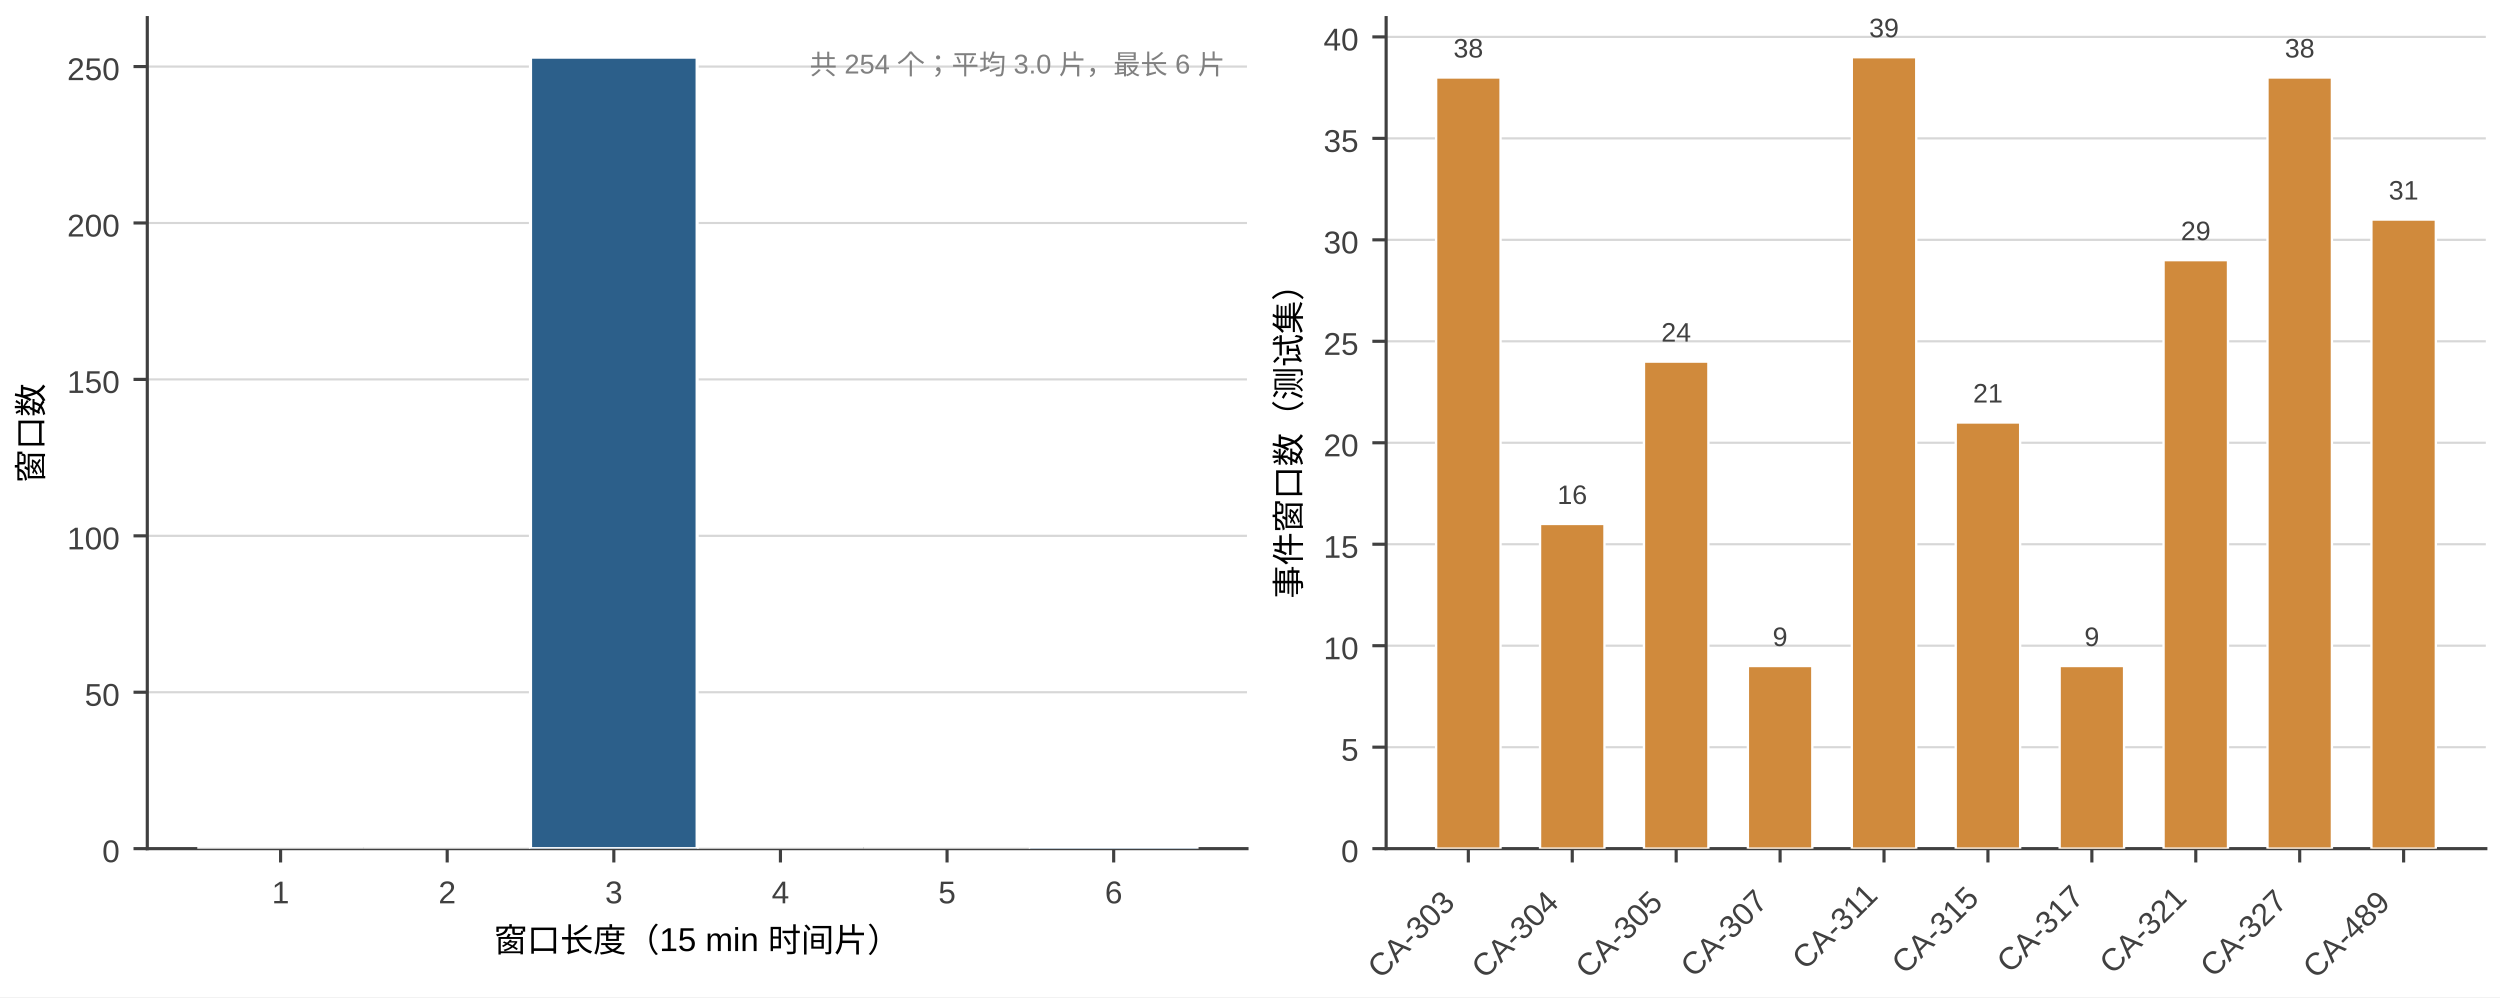
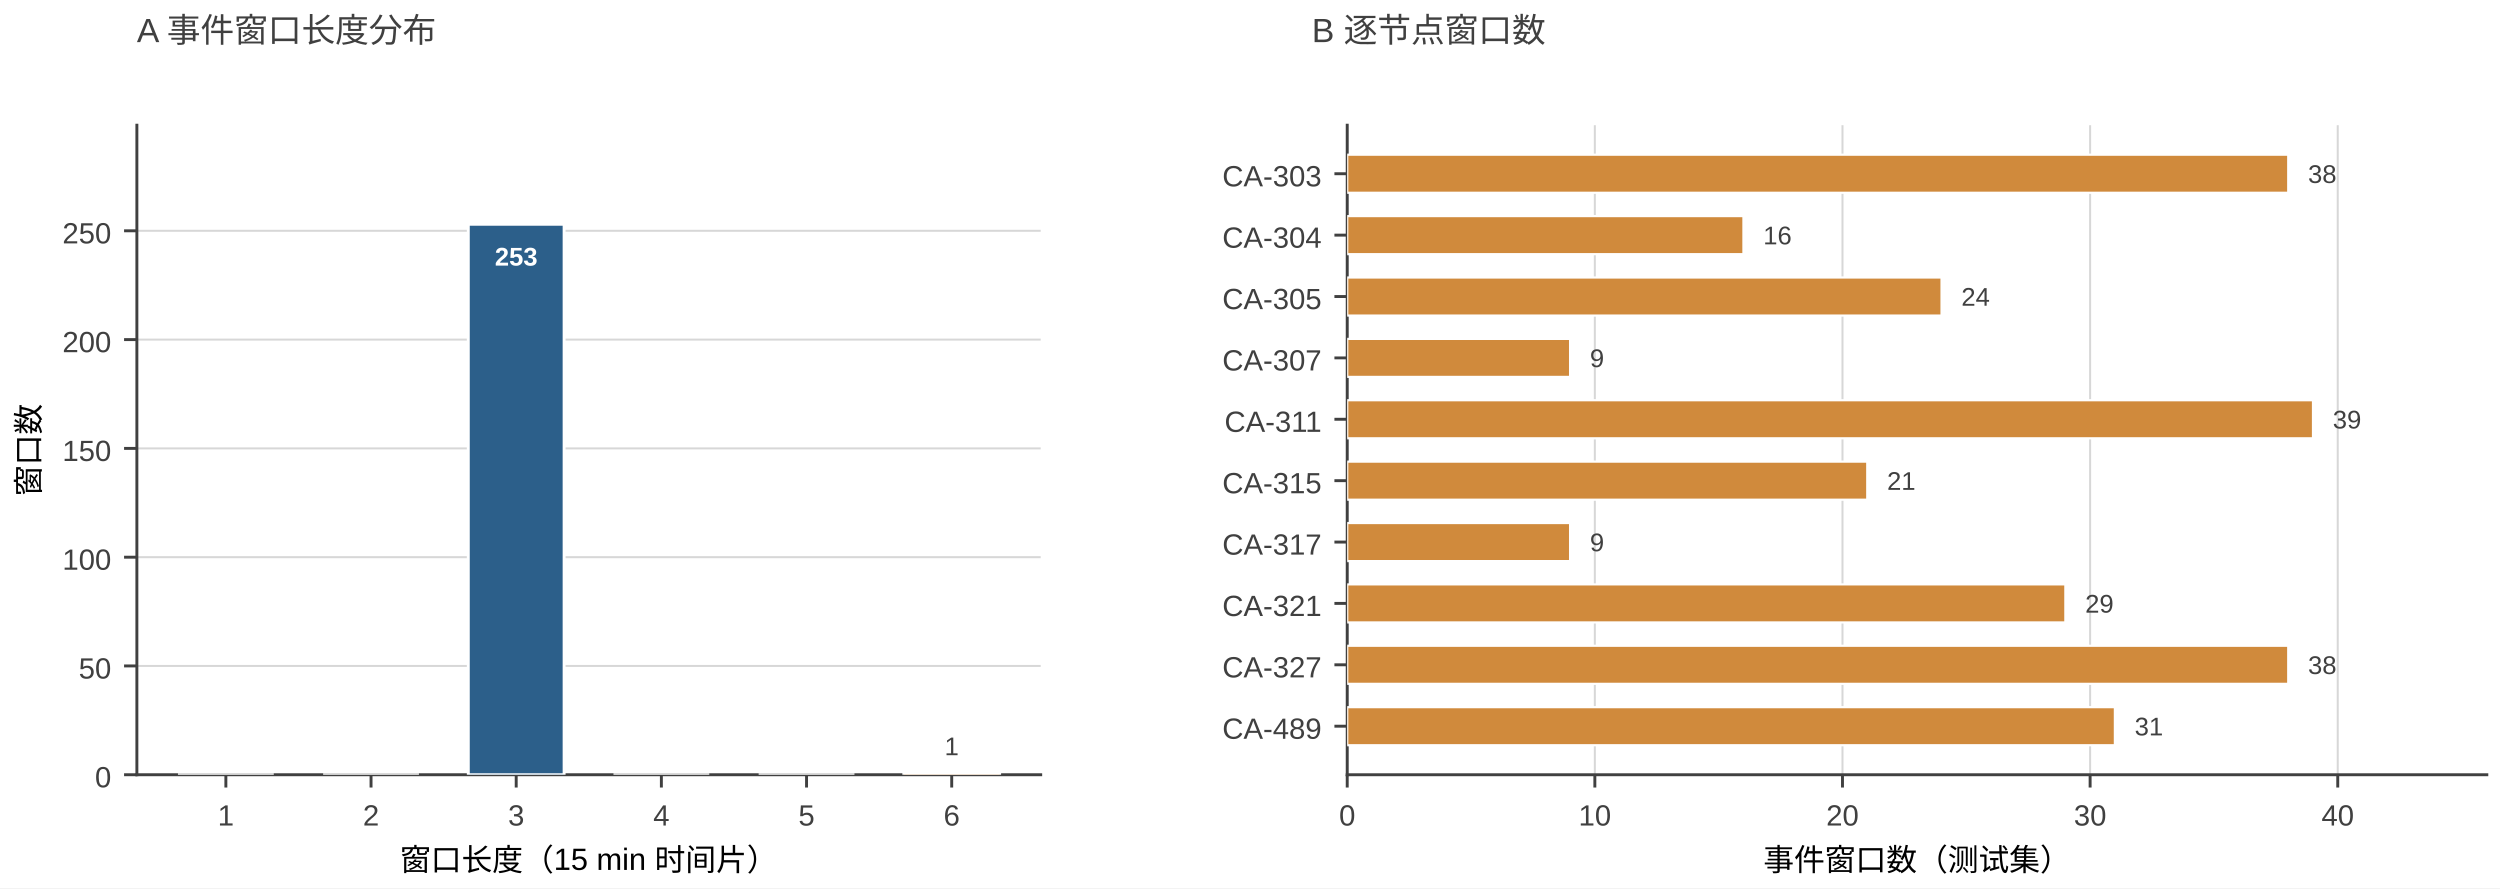
- <svg xmlns="http://www.w3.org/2000/svg" xmlns:xlink="http://www.w3.org/1999/xlink" width="634.8pt" height="253.186pt" viewBox="0 0 634.8 253.186" version="1.1">
+ <svg xmlns="http://www.w3.org/2000/svg" xmlns:xlink="http://www.w3.org/1999/xlink" width="683.096pt" height="242.69pt" viewBox="0 0 683.096 242.69" version="1.1">
  <defs>
    <style type="text/css">*{stroke-linejoin: round; stroke-linecap: butt}</style>
  </defs>
  <g id="figure_1">
    <g id="patch_1">
-       <path d="M 0 253.186  L 634.8 253.186  L 634.8 -0  L 0 -0  z " style="fill: #ffffff" />
+       <path d="M 0 242.69  L 683.096 242.69  L 683.096 -0  L 0 -0  z " style="fill: #ffffff" />
    </g>
    <g id="axes_1">
      <g id="patch_2">
-         <path d="M 37.4 215.49  L 316.632 215.49  L 316.632 4.474  L 37.4 4.474  z " style="fill: #ffffff" />
+         <path d="M 37.4 211.69  L 284.36 211.69  L 284.36 34.21  L 37.4 34.21  z " style="fill: #ffffff" />
      </g>
      <g id="matplotlib.axis_1">
        <g id="xtick_1">
          <g id="line2d_1">
            <defs>
-               <path id="m1602ede988" d="M 0 0  L 0 3.5  " style="stroke: #404040; stroke-width: 0.8" />
+               <path id="m06f6f44359" d="M 0 0  L 0 3.5  " style="stroke: #404040; stroke-width: 0.8" />
            </defs>
            <g>
-               <use xlink:href="#m1602ede988" x="71.246" y="215.49" style="fill: #404040; stroke: #404040; stroke-width: 0.8" />
+               <use xlink:href="#m06f6f44359" x="61.715" y="211.69" style="fill: #404040; stroke: #404040; stroke-width: 0.8" />
            </g>
          </g>
          <g id="text_1">
-             <text style="font-size: 8px; font-family: 'PingFang SC', 'Arial', 'Helvetica', 'DejaVu Sans', sans-serif; text-anchor: middle; fill: #404040" x="71.246" y="229.37" transform="rotate(-0 71.24627 229.3702)">1</text>
+             <text style="font-size: 8px; font-family: 'PingFang SC', 'Arial', 'Helvetica', 'DejaVu Sans', sans-serif; text-anchor: middle; fill: #404040" x="61.715" y="225.57" transform="rotate(-0 61.71521 225.57)">1</text>
          </g>
        </g>
        <g id="xtick_2">
          <g id="line2d_2">
            <g>
-               <use xlink:href="#m1602ede988" x="113.554" y="215.49" style="fill: #404040; stroke: #404040; stroke-width: 0.8" />
+               <use xlink:href="#m06f6f44359" x="101.381" y="211.69" style="fill: #404040; stroke: #404040; stroke-width: 0.8" />
            </g>
          </g>
          <g id="text_2">
-             <text style="font-size: 8px; font-family: 'PingFang SC', 'Arial', 'Helvetica', 'DejaVu Sans', sans-serif; text-anchor: middle; fill: #404040" x="113.554" y="229.37" transform="rotate(-0 113.5541 229.3702)">2</text>
+             <text style="font-size: 8px; font-family: 'PingFang SC', 'Arial', 'Helvetica', 'DejaVu Sans', sans-serif; text-anchor: middle; fill: #404040" x="101.381" y="225.57" transform="rotate(-0 101.3811 225.57)">2</text>
          </g>
        </g>
        <g id="xtick_3">
          <g id="line2d_3">
            <g>
-               <use xlink:href="#m1602ede988" x="155.862" y="215.49" style="fill: #404040; stroke: #404040; stroke-width: 0.8" />
+               <use xlink:href="#m06f6f44359" x="141.047" y="211.69" style="fill: #404040; stroke: #404040; stroke-width: 0.8" />
            </g>
          </g>
          <g id="text_3">
-             <text style="font-size: 8px; font-family: 'PingFang SC', 'Arial', 'Helvetica', 'DejaVu Sans', sans-serif; text-anchor: middle; fill: #404040" x="155.862" y="229.37" transform="rotate(-0 155.862 229.3702)">3</text>
+             <text style="font-size: 8px; font-family: 'PingFang SC', 'Arial', 'Helvetica', 'DejaVu Sans', sans-serif; text-anchor: middle; fill: #404040" x="141.047" y="225.57" transform="rotate(-0 141.047 225.57)">3</text>
          </g>
        </g>
        <g id="xtick_4">
          <g id="line2d_4">
            <g>
-               <use xlink:href="#m1602ede988" x="198.17" y="215.49" style="fill: #404040; stroke: #404040; stroke-width: 0.8" />
+               <use xlink:href="#m06f6f44359" x="180.713" y="211.69" style="fill: #404040; stroke: #404040; stroke-width: 0.8" />
            </g>
          </g>
          <g id="text_4">
-             <text style="font-size: 8px; font-family: 'PingFang SC', 'Arial', 'Helvetica', 'DejaVu Sans', sans-serif; text-anchor: middle; fill: #404040" x="198.17" y="229.37" transform="rotate(-0 198.1698 229.3702)">4</text>
+             <text style="font-size: 8px; font-family: 'PingFang SC', 'Arial', 'Helvetica', 'DejaVu Sans', sans-serif; text-anchor: middle; fill: #404040" x="180.713" y="225.57" transform="rotate(-0 180.713 225.57)">4</text>
          </g>
        </g>
        <g id="xtick_5">
          <g id="line2d_5">
            <g>
-               <use xlink:href="#m1602ede988" x="240.478" y="215.49" style="fill: #404040; stroke: #404040; stroke-width: 0.8" />
+               <use xlink:href="#m06f6f44359" x="220.379" y="211.69" style="fill: #404040; stroke: #404040; stroke-width: 0.8" />
            </g>
          </g>
          <g id="text_5">
-             <text style="font-size: 8px; font-family: 'PingFang SC', 'Arial', 'Helvetica', 'DejaVu Sans', sans-serif; text-anchor: middle; fill: #404040" x="240.478" y="229.37" transform="rotate(-0 240.4776 229.3702)">5</text>
+             <text style="font-size: 8px; font-family: 'PingFang SC', 'Arial', 'Helvetica', 'DejaVu Sans', sans-serif; text-anchor: middle; fill: #404040" x="220.379" y="225.57" transform="rotate(-0 220.3789 225.57)">5</text>
          </g>
        </g>
        <g id="xtick_6">
          <g id="line2d_6">
            <g>
-               <use xlink:href="#m1602ede988" x="282.785" y="215.49" style="fill: #404040; stroke: #404040; stroke-width: 0.8" />
+               <use xlink:href="#m06f6f44359" x="260.045" y="211.69" style="fill: #404040; stroke: #404040; stroke-width: 0.8" />
            </g>
          </g>
          <g id="text_6">
-             <text style="font-size: 8px; font-family: 'PingFang SC', 'Arial', 'Helvetica', 'DejaVu Sans', sans-serif; text-anchor: middle; fill: #404040" x="282.785" y="229.37" transform="rotate(-0 282.7855 229.3702)">6</text>
+             <text style="font-size: 8px; font-family: 'PingFang SC', 'Arial', 'Helvetica', 'DejaVu Sans', sans-serif; text-anchor: middle; fill: #404040" x="260.045" y="225.57" transform="rotate(-0 260.0448 225.57)">6</text>
          </g>
        </g>
        <g id="text_7">
-           <text style="font-size: 8.4px; font-family: 'PingFang SC', 'Arial', 'Helvetica', 'DejaVu Sans', sans-serif; text-anchor: middle" x="177.016" y="241.714" transform="rotate(-0 177.0159 241.7142)">窗口长度（15 min 时间片）</text>
+           <text style="font-size: 8.4px; font-family: 'PingFang SC', 'Arial', 'Helvetica', 'DejaVu Sans', sans-serif; text-anchor: middle" x="160.88" y="237.914" transform="rotate(-0 160.88 237.914)">窗口长度（15 min 时间片）</text>
        </g>
      </g>
      <g id="matplotlib.axis_2">
        <g id="ytick_1">
          <g id="line2d_7">
-             <path d="M 37.4 215.49  L 316.632 215.49  " clip-path="url(#p9ab3705e2d)" style="fill: none; stroke: #c8c8c8; stroke-opacity: 0.72; stroke-width: 0.55; stroke-linecap: square" />
+             <path d="M 37.4 211.69  L 284.36 211.69  " clip-path="url(#pabd942a695)" style="fill: none; stroke: #c8c8c8; stroke-opacity: 0.72; stroke-width: 0.55; stroke-linecap: square" />
          </g>
          <g id="line2d_8">
            <defs>
-               <path id="meb815a6eec" d="M 0 0  L -3.5 0  " style="stroke: #404040; stroke-width: 0.8" />
+               <path id="m296150f4f8" d="M 0 0  L -3.5 0  " style="stroke: #404040; stroke-width: 0.8" />
            </defs>
            <g>
-               <use xlink:href="#meb815a6eec" x="37.4" y="215.49" style="fill: #404040; stroke: #404040; stroke-width: 0.8" />
+               <use xlink:href="#m296150f4f8" x="37.4" y="211.69" style="fill: #404040; stroke: #404040; stroke-width: 0.8" />
            </g>
          </g>
          <g id="text_8">
-             <text style="font-size: 8px; font-family: 'PingFang SC', 'Arial', 'Helvetica', 'DejaVu Sans', sans-serif; text-anchor: end; fill: #404040" x="30.4" y="218.93" transform="rotate(-0 30.4 218.9302)">0</text>
+             <text style="font-size: 8px; font-family: 'PingFang SC', 'Arial', 'Helvetica', 'DejaVu Sans', sans-serif; text-anchor: end; fill: #404040" x="30.4" y="215.13" transform="rotate(-0 30.4 215.13)">0</text>
          </g>
        </g>
        <g id="ytick_2">
          <g id="line2d_9">
-             <path d="M 37.4 175.773  L 316.632 175.773  " clip-path="url(#p9ab3705e2d)" style="fill: none; stroke: #c8c8c8; stroke-opacity: 0.72; stroke-width: 0.55; stroke-linecap: square" />
+             <path d="M 37.4 181.965  L 284.36 181.965  " clip-path="url(#pabd942a695)" style="fill: none; stroke: #c8c8c8; stroke-opacity: 0.72; stroke-width: 0.55; stroke-linecap: square" />
          </g>
          <g id="line2d_10">
            <g>
-               <use xlink:href="#meb815a6eec" x="37.4" y="175.773" style="fill: #404040; stroke: #404040; stroke-width: 0.8" />
+               <use xlink:href="#m296150f4f8" x="37.4" y="181.965" style="fill: #404040; stroke: #404040; stroke-width: 0.8" />
            </g>
          </g>
          <g id="text_9">
-             <text style="font-size: 8px; font-family: 'PingFang SC', 'Arial', 'Helvetica', 'DejaVu Sans', sans-serif; text-anchor: end; fill: #404040" x="30.4" y="179.213" transform="rotate(-0 30.4 179.2132)">50</text>
+             <text style="font-size: 8px; font-family: 'PingFang SC', 'Arial', 'Helvetica', 'DejaVu Sans', sans-serif; text-anchor: end; fill: #404040" x="30.4" y="185.405" transform="rotate(-0 30.4 185.4053)">50</text>
          </g>
        </g>
        <g id="ytick_3">
          <g id="line2d_11">
-             <path d="M 37.4 136.056  L 316.632 136.056  " clip-path="url(#p9ab3705e2d)" style="fill: none; stroke: #c8c8c8; stroke-opacity: 0.72; stroke-width: 0.55; stroke-linecap: square" />
+             <path d="M 37.4 152.241  L 284.36 152.241  " clip-path="url(#pabd942a695)" style="fill: none; stroke: #c8c8c8; stroke-opacity: 0.72; stroke-width: 0.55; stroke-linecap: square" />
          </g>
          <g id="line2d_12">
            <g>
-               <use xlink:href="#meb815a6eec" x="37.4" y="136.056" style="fill: #404040; stroke: #404040; stroke-width: 0.8" />
+               <use xlink:href="#m296150f4f8" x="37.4" y="152.241" style="fill: #404040; stroke: #404040; stroke-width: 0.8" />
            </g>
          </g>
          <g id="text_10">
-             <text style="font-size: 8px; font-family: 'PingFang SC', 'Arial', 'Helvetica', 'DejaVu Sans', sans-serif; text-anchor: end; fill: #404040" x="30.4" y="139.496" transform="rotate(-0 30.4 139.4963)">100</text>
+             <text style="font-size: 8px; font-family: 'PingFang SC', 'Arial', 'Helvetica', 'DejaVu Sans', sans-serif; text-anchor: end; fill: #404040" x="30.4" y="155.681" transform="rotate(-0 30.4 155.6807)">100</text>
          </g>
        </g>
        <g id="ytick_4">
          <g id="line2d_13">
-             <path d="M 37.4 96.339  L 316.632 96.339  " clip-path="url(#p9ab3705e2d)" style="fill: none; stroke: #c8c8c8; stroke-opacity: 0.72; stroke-width: 0.55; stroke-linecap: square" />
+             <path d="M 37.4 122.516  L 284.36 122.516  " clip-path="url(#pabd942a695)" style="fill: none; stroke: #c8c8c8; stroke-opacity: 0.72; stroke-width: 0.55; stroke-linecap: square" />
          </g>
          <g id="line2d_14">
            <g>
-               <use xlink:href="#meb815a6eec" x="37.4" y="96.339" style="fill: #404040; stroke: #404040; stroke-width: 0.8" />
+               <use xlink:href="#m296150f4f8" x="37.4" y="122.516" style="fill: #404040; stroke: #404040; stroke-width: 0.8" />
            </g>
          </g>
          <g id="text_11">
-             <text style="font-size: 8px; font-family: 'PingFang SC', 'Arial', 'Helvetica', 'DejaVu Sans', sans-serif; text-anchor: end; fill: #404040" x="30.4" y="99.779" transform="rotate(-0 30.4 99.77933)">150</text>
+             <text style="font-size: 8px; font-family: 'PingFang SC', 'Arial', 'Helvetica', 'DejaVu Sans', sans-serif; text-anchor: end; fill: #404040" x="30.4" y="125.956" transform="rotate(-0 30.4 125.956)">150</text>
          </g>
        </g>
        <g id="ytick_5">
          <g id="line2d_15">
-             <path d="M 37.4 56.622  L 316.632 56.622  " clip-path="url(#p9ab3705e2d)" style="fill: none; stroke: #c8c8c8; stroke-opacity: 0.72; stroke-width: 0.55; stroke-linecap: square" />
+             <path d="M 37.4 92.791  L 284.36 92.791  " clip-path="url(#pabd942a695)" style="fill: none; stroke: #c8c8c8; stroke-opacity: 0.72; stroke-width: 0.55; stroke-linecap: square" />
          </g>
          <g id="line2d_16">
            <g>
-               <use xlink:href="#meb815a6eec" x="37.4" y="56.622" style="fill: #404040; stroke: #404040; stroke-width: 0.8" />
+               <use xlink:href="#m296150f4f8" x="37.4" y="92.791" style="fill: #404040; stroke: #404040; stroke-width: 0.8" />
            </g>
          </g>
          <g id="text_12">
-             <text style="font-size: 8px; font-family: 'PingFang SC', 'Arial', 'Helvetica', 'DejaVu Sans', sans-serif; text-anchor: end; fill: #404040" x="30.4" y="60.062" transform="rotate(-0 30.4 60.06238)">200</text>
+             <text style="font-size: 8px; font-family: 'PingFang SC', 'Arial', 'Helvetica', 'DejaVu Sans', sans-serif; text-anchor: end; fill: #404040" x="30.4" y="96.231" transform="rotate(-0 30.4 96.23136)">200</text>
          </g>
        </g>
        <g id="ytick_6">
          <g id="line2d_17">
-             <path d="M 37.4 16.905  L 316.632 16.905  " clip-path="url(#p9ab3705e2d)" style="fill: none; stroke: #c8c8c8; stroke-opacity: 0.72; stroke-width: 0.55; stroke-linecap: square" />
+             <path d="M 37.4 63.067  L 284.36 63.067  " clip-path="url(#pabd942a695)" style="fill: none; stroke: #c8c8c8; stroke-opacity: 0.72; stroke-width: 0.55; stroke-linecap: square" />
          </g>
          <g id="line2d_18">
            <g>
-               <use xlink:href="#meb815a6eec" x="37.4" y="16.905" style="fill: #404040; stroke: #404040; stroke-width: 0.8" />
+               <use xlink:href="#m296150f4f8" x="37.4" y="63.067" style="fill: #404040; stroke: #404040; stroke-width: 0.8" />
            </g>
          </g>
          <g id="text_13">
-             <text style="font-size: 8px; font-family: 'PingFang SC', 'Arial', 'Helvetica', 'DejaVu Sans', sans-serif; text-anchor: end; fill: #404040" x="30.4" y="20.345" transform="rotate(-0 30.4 20.34543)">250</text>
+             <text style="font-size: 8px; font-family: 'PingFang SC', 'Arial', 'Helvetica', 'DejaVu Sans', sans-serif; text-anchor: end; fill: #404040" x="30.4" y="66.507" transform="rotate(-0 30.4 66.5067)">250</text>
          </g>
        </g>
        <g id="text_14">
-           <text style="font-size: 8.4px; font-family: 'PingFang SC', 'Arial', 'Helvetica', 'DejaVu Sans', sans-serif; text-anchor: middle" x="10.824" y="109.982" transform="rotate(-90 10.824 109.9821)">窗口数</text>
+           <text style="font-size: 8.4px; font-family: 'PingFang SC', 'Arial', 'Helvetica', 'DejaVu Sans', sans-serif; text-anchor: middle" x="10.824" y="122.95" transform="rotate(-90 10.824 122.95)">窗口数</text>
        </g>
      </g>
      <g id="patch_3">
-         <path d="M 37.4 215.49  L 37.4 4.474  " style="fill: none; stroke: #404040; stroke-width: 0.8; stroke-linejoin: miter; stroke-linecap: square" />
+         <path d="M 37.4 211.69  L 37.4 34.21  " style="fill: none; stroke: #404040; stroke-width: 0.8; stroke-linejoin: miter; stroke-linecap: square" />
      </g>
      <g id="patch_4">
-         <path d="M 37.4 215.49  L 316.632 215.49  " style="fill: none; stroke: #404040; stroke-width: 0.8; stroke-linejoin: miter; stroke-linecap: square" />
+         <path d="M 37.4 211.69  L 284.36 211.69  " style="fill: none; stroke: #404040; stroke-width: 0.8; stroke-linejoin: miter; stroke-linecap: square" />
      </g>
      <g id="patch_5">
-         <path d="M 50.092 215.49  L 92.4 215.49  L 92.4 215.49  L 50.092 215.49  z " clip-path="url(#p9ab3705e2d)" style="fill: #2c5f8a; stroke: #ffffff; stroke-width: 0.8; stroke-linejoin: miter" />
+         <path d="M 48.625 211.69  L 74.805 211.69  L 74.805 211.69  L 48.625 211.69  z " clip-path="url(#pabd942a695)" style="fill: #c8c8c8; stroke: #ffffff; stroke-width: 0.8; stroke-linejoin: miter" />
      </g>
      <g id="patch_6">
-         <path d="M 92.4 215.49  L 134.708 215.49  L 134.708 215.49  L 92.4 215.49  z " clip-path="url(#p9ab3705e2d)" style="fill: #2c5f8a; stroke: #ffffff; stroke-width: 0.8; stroke-linejoin: miter" />
+         <path d="M 88.291 211.69  L 114.471 211.69  L 114.471 211.69  L 88.291 211.69  z " clip-path="url(#pabd942a695)" style="fill: #c8c8c8; stroke: #ffffff; stroke-width: 0.8; stroke-linejoin: miter" />
      </g>
      <g id="patch_7">
-         <path d="M 134.708 215.49  L 177.016 215.49  L 177.016 14.522  L 134.708 14.522  z " clip-path="url(#p9ab3705e2d)" style="fill: #2c5f8a; stroke: #ffffff; stroke-width: 0.8; stroke-linejoin: miter" />
+         <path d="M 127.957 211.69  L 154.137 211.69  L 154.137 61.283  L 127.957 61.283  z " clip-path="url(#pabd942a695)" style="fill: #2c5f8a; stroke: #ffffff; stroke-width: 0.8; stroke-linejoin: miter" />
      </g>
      <g id="patch_8">
-         <path d="M 177.016 215.49  L 219.324 215.49  L 219.324 215.49  L 177.016 215.49  z " clip-path="url(#p9ab3705e2d)" style="fill: #2c5f8a; stroke: #ffffff; stroke-width: 0.8; stroke-linejoin: miter" />
+         <path d="M 167.623 211.69  L 193.803 211.69  L 193.803 211.69  L 167.623 211.69  z " clip-path="url(#pabd942a695)" style="fill: #c8c8c8; stroke: #ffffff; stroke-width: 0.8; stroke-linejoin: miter" />
      </g>
      <g id="patch_9">
-         <path d="M 219.324 215.49  L 261.632 215.49  L 261.632 215.49  L 219.324 215.49  z " clip-path="url(#p9ab3705e2d)" style="fill: #2c5f8a; stroke: #ffffff; stroke-width: 0.8; stroke-linejoin: miter" />
+         <path d="M 207.289 211.69  L 233.469 211.69  L 233.469 211.69  L 207.289 211.69  z " clip-path="url(#pabd942a695)" style="fill: #c8c8c8; stroke: #ffffff; stroke-width: 0.8; stroke-linejoin: miter" />
      </g>
      <g id="patch_10">
-         <path d="M 261.632 215.49  L 303.939 215.49  L 303.939 214.696  L 261.632 214.696  z " clip-path="url(#p9ab3705e2d)" style="fill: #2c5f8a; stroke: #ffffff; stroke-width: 0.8; stroke-linejoin: miter" />
+         <path d="M 246.955 211.69  L 273.135 211.69  L 273.135 211.096  L 246.955 211.096  z " clip-path="url(#pabd942a695)" style="fill: #d08a3c; stroke: #ffffff; stroke-width: 0.8; stroke-linejoin: miter" />
      </g>
      <g id="text_15">
-         <text style="font-size: 6.9px; font-family: 'PingFang SC', 'Arial', 'Helvetica', 'DejaVu Sans', sans-serif; text-anchor: end; fill: #808080" x="311.047" y="18.849" transform="rotate(-0 311.0471 18.84867)">共 254 个；平均 3.0 片，最长 6 片</text>
+         <text style="font-weight: 700; font-size: 7px; font-family: 'PingFang SC', 'Arial', 'Helvetica', 'DejaVu Sans', sans-serif; text-anchor: middle; fill: #ffffff" x="141.047" y="72.567" transform="rotate(-0 141.047 72.56746)">253</text>
+       </g>
+       <g id="text_16">
+         <text style="font-size: 7px; font-family: 'PingFang SC', 'Arial', 'Helvetica', 'DejaVu Sans', sans-serif; text-anchor: middle; fill: #404040" x="260.045" y="206.355" transform="rotate(-0 260.0448 206.3553)">1</text>
      </g>
    </g>
    <g id="axes_2">
      <g id="patch_11">
-         <path d="M 351.968 215.49  L 631.2 215.49  L 631.2 4.474  L 351.968 4.474  z " style="fill: #ffffff" />
+         <path d="M 368.112 211.69  L 679.496 211.69  L 679.496 34.21  L 368.112 34.21  z " style="fill: #ffffff" />
      </g>
      <g id="matplotlib.axis_3">
        <g id="xtick_7">
          <g id="line2d_19">
-             <g>
-               <use xlink:href="#m1602ede988" x="372.84" y="215.49" style="fill: #404040; stroke: #404040; stroke-width: 0.8" />
-             </g>
-           </g>
-           <g id="text_16">
-             <text style="font-size: 8px; font-family: 'PingFang SC', 'Arial', 'Helvetica', 'DejaVu Sans', sans-serif; fill: #404040" transform="translate(350.6088 248.7945) rotate(-45)">CA-303</text>
+             <path d="M 368.112 211.69  L 368.112 34.21  " clip-path="url(#p42e9a43cc8)" style="fill: none; stroke: #c8c8c8; stroke-opacity: 0.72; stroke-width: 0.55; stroke-linecap: square" />
+           </g>
+           <g id="line2d_20">
+             <g>
+               <use xlink:href="#m06f6f44359" x="368.112" y="211.69" style="fill: #404040; stroke: #404040; stroke-width: 0.8" />
+             </g>
+           </g>
+           <g id="text_17">
+             <text style="font-size: 8px; font-family: 'PingFang SC', 'Arial', 'Helvetica', 'DejaVu Sans', sans-serif; text-anchor: middle; fill: #404040" x="368.112" y="225.57" transform="rotate(-0 368.1117 225.57)">0</text>
          </g>
        </g>
        <g id="xtick_8">
-           <g id="line2d_20">
-             <g>
-               <use xlink:href="#m1602ede988" x="399.228" y="215.49" style="fill: #404040; stroke: #404040; stroke-width: 0.8" />
-             </g>
-           </g>
-           <g id="text_17">
-             <text style="font-size: 8px; font-family: 'PingFang SC', 'Arial', 'Helvetica', 'DejaVu Sans', sans-serif; fill: #404040" transform="translate(376.9962 248.7945) rotate(-45)">CA-304</text>
+           <g id="line2d_21">
+             <path d="M 435.774 211.69  L 435.774 34.21  " clip-path="url(#p42e9a43cc8)" style="fill: none; stroke: #c8c8c8; stroke-opacity: 0.72; stroke-width: 0.55; stroke-linecap: square" />
+           </g>
+           <g id="line2d_22">
+             <g>
+               <use xlink:href="#m06f6f44359" x="435.774" y="211.69" style="fill: #404040; stroke: #404040; stroke-width: 0.8" />
+             </g>
+           </g>
+           <g id="text_18">
+             <text style="font-size: 8px; font-family: 'PingFang SC', 'Arial', 'Helvetica', 'DejaVu Sans', sans-serif; text-anchor: middle; fill: #404040" x="435.774" y="225.57" transform="rotate(-0 435.7745 225.57)">10</text>
          </g>
        </g>
        <g id="xtick_9">
-           <g id="line2d_21">
-             <g>
-               <use xlink:href="#m1602ede988" x="425.615" y="215.49" style="fill: #404040; stroke: #404040; stroke-width: 0.8" />
-             </g>
-           </g>
-           <g id="text_18">
-             <text style="font-size: 8px; font-family: 'PingFang SC', 'Arial', 'Helvetica', 'DejaVu Sans', sans-serif; fill: #404040" transform="translate(403.3836 248.7945) rotate(-45)">CA-305</text>
+           <g id="line2d_23">
+             <path d="M 503.437 211.69  L 503.437 34.21  " clip-path="url(#p42e9a43cc8)" style="fill: none; stroke: #c8c8c8; stroke-opacity: 0.72; stroke-width: 0.55; stroke-linecap: square" />
+           </g>
+           <g id="line2d_24">
+             <g>
+               <use xlink:href="#m06f6f44359" x="503.437" y="211.69" style="fill: #404040; stroke: #404040; stroke-width: 0.8" />
+             </g>
+           </g>
+           <g id="text_19">
+             <text style="font-size: 8px; font-family: 'PingFang SC', 'Arial', 'Helvetica', 'DejaVu Sans', sans-serif; text-anchor: middle; fill: #404040" x="503.437" y="225.57" transform="rotate(-0 503.4373 225.57)">20</text>
          </g>
        </g>
        <g id="xtick_10">
-           <g id="line2d_22">
-             <g>
-               <use xlink:href="#m1602ede988" x="452.002" y="215.49" style="fill: #404040; stroke: #404040; stroke-width: 0.8" />
-             </g>
-           </g>
-           <g id="text_19">
-             <text style="font-size: 8px; font-family: 'PingFang SC', 'Arial', 'Helvetica', 'DejaVu Sans', sans-serif; fill: #404040" transform="translate(430.0707 248.4949) rotate(-45)">CA-307</text>
+           <g id="line2d_25">
+             <path d="M 571.1 211.69  L 571.1 34.21  " clip-path="url(#p42e9a43cc8)" style="fill: none; stroke: #c8c8c8; stroke-opacity: 0.72; stroke-width: 0.55; stroke-linecap: square" />
+           </g>
+           <g id="line2d_26">
+             <g>
+               <use xlink:href="#m06f6f44359" x="571.1" y="211.69" style="fill: #404040; stroke: #404040; stroke-width: 0.8" />
+             </g>
+           </g>
+           <g id="text_20">
+             <text style="font-size: 8px; font-family: 'PingFang SC', 'Arial', 'Helvetica', 'DejaVu Sans', sans-serif; text-anchor: middle; fill: #404040" x="571.1" y="225.57" transform="rotate(-0 571.1001 225.57)">30</text>
          </g>
        </g>
        <g id="xtick_11">
-           <g id="line2d_23">
-             <g>
-               <use xlink:href="#m1602ede988" x="478.39" y="215.49" style="fill: #404040; stroke: #404040; stroke-width: 0.8" />
-             </g>
-           </g>
-           <g id="text_20">
-             <text style="font-size: 8px; font-family: 'PingFang SC', 'Arial', 'Helvetica', 'DejaVu Sans', sans-serif; fill: #404040" transform="translate(458.4106 246.5424) rotate(-45)">CA-311</text>
-           </g>
-         </g>
-         <g id="xtick_12">
-           <g id="line2d_24">
-             <g>
-               <use xlink:href="#m1602ede988" x="504.777" y="215.49" style="fill: #404040; stroke: #404040; stroke-width: 0.8" />
+           <g id="line2d_27">
+             <path d="M 638.763 211.69  L 638.763 34.21  " clip-path="url(#p42e9a43cc8)" style="fill: none; stroke: #c8c8c8; stroke-opacity: 0.72; stroke-width: 0.55; stroke-linecap: square" />
+           </g>
+           <g id="line2d_28">
+             <g>
+               <use xlink:href="#m06f6f44359" x="638.763" y="211.69" style="fill: #404040; stroke: #404040; stroke-width: 0.8" />
            </g>
          </g>
          <g id="text_21">
-             <text style="font-size: 8px; font-family: 'PingFang SC', 'Arial', 'Helvetica', 'DejaVu Sans', sans-serif; fill: #404040" transform="translate(483.672 247.6685) rotate(-45)">CA-315</text>
-           </g>
-         </g>
-         <g id="xtick_13">
-           <g id="line2d_25">
-             <g>
-               <use xlink:href="#m1602ede988" x="531.165" y="215.49" style="fill: #404040; stroke: #404040; stroke-width: 0.8" />
-             </g>
-           </g>
-           <g id="text_22">
-             <text style="font-size: 8px; font-family: 'PingFang SC', 'Arial', 'Helvetica', 'DejaVu Sans', sans-serif; fill: #404040" transform="translate(510.359 247.3688) rotate(-45)">CA-317</text>
-           </g>
-         </g>
-         <g id="xtick_14">
-           <g id="line2d_26">
-             <g>
-               <use xlink:href="#m1602ede988" x="557.552" y="215.49" style="fill: #404040; stroke: #404040; stroke-width: 0.8" />
-             </g>
-           </g>
-           <g id="text_23">
-             <text style="font-size: 8px; font-family: 'PingFang SC', 'Arial', 'Helvetica', 'DejaVu Sans', sans-serif; fill: #404040" transform="translate(536.4468 247.6685) rotate(-45)">CA-321</text>
-           </g>
-         </g>
-         <g id="xtick_15">
-           <g id="line2d_27">
-             <g>
-               <use xlink:href="#m1602ede988" x="583.94" y="215.49" style="fill: #404040; stroke: #404040; stroke-width: 0.8" />
-             </g>
-           </g>
-           <g id="text_24">
-             <text style="font-size: 8px; font-family: 'PingFang SC', 'Arial', 'Helvetica', 'DejaVu Sans', sans-serif; fill: #404040" transform="translate(562.0078 248.4949) rotate(-45)">CA-327</text>
-           </g>
-         </g>
-         <g id="xtick_16">
-           <g id="line2d_28">
-             <g>
-               <use xlink:href="#m1602ede988" x="610.327" y="215.49" style="fill: #404040; stroke: #404040; stroke-width: 0.8" />
-             </g>
-           </g>
-           <g id="text_25">
-             <text style="font-size: 8px; font-family: 'PingFang SC', 'Arial', 'Helvetica', 'DejaVu Sans', sans-serif; fill: #404040" transform="translate(588.0956 248.7945) rotate(-45)">CA-489</text>
-           </g>
+             <text style="font-size: 8px; font-family: 'PingFang SC', 'Arial', 'Helvetica', 'DejaVu Sans', sans-serif; text-anchor: middle; fill: #404040" x="638.763" y="225.57" transform="rotate(-0 638.763 225.57)">40</text>
+           </g>
+         </g>
+         <g id="text_22">
+           <text style="font-size: 8.4px; font-family: 'PingFang SC', 'Arial', 'Helvetica', 'DejaVu Sans', sans-serif; text-anchor: middle" x="523.804" y="237.914" transform="rotate(-0 523.8038 237.914)">事件窗口数（测试集）</text>
        </g>
      </g>
      <g id="matplotlib.axis_4">
        <g id="ytick_7">
          <g id="line2d_29">
-             <path d="M 351.968 215.49  L 631.2 215.49  " clip-path="url(#pe4a8da6d49)" style="fill: none; stroke: #c8c8c8; stroke-opacity: 0.72; stroke-width: 0.55; stroke-linecap: square" />
-           </g>
+             <g>
+               <use xlink:href="#m296150f4f8" x="368.112" y="47.477" style="fill: #404040; stroke: #404040; stroke-width: 0.8" />
+             </g>
+           </g>
+           <g id="text_23">
+             <text style="font-size: 8px; font-family: 'PingFang SC', 'Arial', 'Helvetica', 'DejaVu Sans', sans-serif; text-anchor: end; fill: #404040" x="361.112" y="50.917" transform="rotate(-0 361.1117 50.91656)">CA-303</text>
+           </g>
+         </g>
+         <g id="ytick_8">
          <g id="line2d_30">
            <g>
-               <use xlink:href="#meb815a6eec" x="351.968" y="215.49" style="fill: #404040; stroke: #404040; stroke-width: 0.8" />
+               <use xlink:href="#m296150f4f8" x="368.112" y="64.248" style="fill: #404040; stroke: #404040; stroke-width: 0.8" />
+             </g>
+           </g>
+           <g id="text_24">
+             <text style="font-size: 8px; font-family: 'PingFang SC', 'Arial', 'Helvetica', 'DejaVu Sans', sans-serif; text-anchor: end; fill: #404040" x="361.112" y="67.688" transform="rotate(-0 361.1117 67.68843)">CA-304</text>
+           </g>
+         </g>
+         <g id="ytick_9">
+           <g id="line2d_31">
+             <g>
+               <use xlink:href="#m296150f4f8" x="368.112" y="81.02" style="fill: #404040; stroke: #404040; stroke-width: 0.8" />
+             </g>
+           </g>
+           <g id="text_25">
+             <text style="font-size: 8px; font-family: 'PingFang SC', 'Arial', 'Helvetica', 'DejaVu Sans', sans-serif; text-anchor: end; fill: #404040" x="361.112" y="84.46" transform="rotate(-0 361.1117 84.46031)">CA-305</text>
+           </g>
+         </g>
+         <g id="ytick_10">
+           <g id="line2d_32">
+             <g>
+               <use xlink:href="#m296150f4f8" x="368.112" y="97.792" style="fill: #404040; stroke: #404040; stroke-width: 0.8" />
            </g>
          </g>
          <g id="text_26">
-             <text style="font-size: 8px; font-family: 'PingFang SC', 'Arial', 'Helvetica', 'DejaVu Sans', sans-serif; text-anchor: end; fill: #404040" x="344.968" y="218.93" transform="rotate(-0 344.9678 218.9302)">0</text>
-           </g>
-         </g>
-         <g id="ytick_8">
-           <g id="line2d_31">
-             <path d="M 351.968 189.725  L 631.2 189.725  " clip-path="url(#pe4a8da6d49)" style="fill: none; stroke: #c8c8c8; stroke-opacity: 0.72; stroke-width: 0.55; stroke-linecap: square" />
-           </g>
-           <g id="line2d_32">
-             <g>
-               <use xlink:href="#meb815a6eec" x="351.968" y="189.725" style="fill: #404040; stroke: #404040; stroke-width: 0.8" />
+             <text style="font-size: 8px; font-family: 'PingFang SC', 'Arial', 'Helvetica', 'DejaVu Sans', sans-serif; text-anchor: end; fill: #404040" x="361.112" y="101.232" transform="rotate(-0 361.1117 101.2322)">CA-307</text>
+           </g>
+         </g>
+         <g id="ytick_11">
+           <g id="line2d_33">
+             <g>
+               <use xlink:href="#m296150f4f8" x="368.112" y="114.564" style="fill: #404040; stroke: #404040; stroke-width: 0.8" />
            </g>
          </g>
          <g id="text_27">
-             <text style="font-size: 8px; font-family: 'PingFang SC', 'Arial', 'Helvetica', 'DejaVu Sans', sans-serif; text-anchor: end; fill: #404040" x="344.968" y="193.165" transform="rotate(-0 344.9678 193.1651)">5</text>
-           </g>
-         </g>
-         <g id="ytick_9">
-           <g id="line2d_33">
-             <path d="M 351.968 163.96  L 631.2 163.96  " clip-path="url(#pe4a8da6d49)" style="fill: none; stroke: #c8c8c8; stroke-opacity: 0.72; stroke-width: 0.55; stroke-linecap: square" />
-           </g>
+             <text style="font-size: 8px; font-family: 'PingFang SC', 'Arial', 'Helvetica', 'DejaVu Sans', sans-serif; text-anchor: end; fill: #404040" x="361.112" y="118.004" transform="rotate(-0 361.1117 118.0041)">CA-311</text>
+           </g>
+         </g>
+         <g id="ytick_12">
          <g id="line2d_34">
            <g>
-               <use xlink:href="#meb815a6eec" x="351.968" y="163.96" style="fill: #404040; stroke: #404040; stroke-width: 0.8" />
+               <use xlink:href="#m296150f4f8" x="368.112" y="131.336" style="fill: #404040; stroke: #404040; stroke-width: 0.8" />
            </g>
          </g>
          <g id="text_28">
-             <text style="font-size: 8px; font-family: 'PingFang SC', 'Arial', 'Helvetica', 'DejaVu Sans', sans-serif; text-anchor: end; fill: #404040" x="344.968" y="167.4" transform="rotate(-0 344.9678 167.4)">10</text>
-           </g>
-         </g>
-         <g id="ytick_10">
+             <text style="font-size: 8px; font-family: 'PingFang SC', 'Arial', 'Helvetica', 'DejaVu Sans', sans-serif; text-anchor: end; fill: #404040" x="361.112" y="134.776" transform="rotate(-0 361.1117 134.7759)">CA-315</text>
+           </g>
+         </g>
+         <g id="ytick_13">
          <g id="line2d_35">
-             <path d="M 351.968 138.195  L 631.2 138.195  " clip-path="url(#pe4a8da6d49)" style="fill: none; stroke: #c8c8c8; stroke-opacity: 0.72; stroke-width: 0.55; stroke-linecap: square" />
-           </g>
+             <g>
+               <use xlink:href="#m296150f4f8" x="368.112" y="148.108" style="fill: #404040; stroke: #404040; stroke-width: 0.8" />
+             </g>
+           </g>
+           <g id="text_29">
+             <text style="font-size: 8px; font-family: 'PingFang SC', 'Arial', 'Helvetica', 'DejaVu Sans', sans-serif; text-anchor: end; fill: #404040" x="361.112" y="151.548" transform="rotate(-0 361.1117 151.5478)">CA-317</text>
+           </g>
+         </g>
+         <g id="ytick_14">
          <g id="line2d_36">
            <g>
-               <use xlink:href="#meb815a6eec" x="351.968" y="138.195" style="fill: #404040; stroke: #404040; stroke-width: 0.8" />
-             </g>
-           </g>
-           <g id="text_29">
-             <text style="font-size: 8px; font-family: 'PingFang SC', 'Arial', 'Helvetica', 'DejaVu Sans', sans-serif; text-anchor: end; fill: #404040" x="344.968" y="141.635" transform="rotate(-0 344.9678 141.6349)">15</text>
-           </g>
-         </g>
-         <g id="ytick_11">
+               <use xlink:href="#m296150f4f8" x="368.112" y="164.88" style="fill: #404040; stroke: #404040; stroke-width: 0.8" />
+             </g>
+           </g>
+           <g id="text_30">
+             <text style="font-size: 8px; font-family: 'PingFang SC', 'Arial', 'Helvetica', 'DejaVu Sans', sans-serif; text-anchor: end; fill: #404040" x="361.112" y="168.32" transform="rotate(-0 361.1117 168.3197)">CA-321</text>
+           </g>
+         </g>
+         <g id="ytick_15">
          <g id="line2d_37">
-             <path d="M 351.968 112.43  L 631.2 112.43  " clip-path="url(#pe4a8da6d49)" style="fill: none; stroke: #c8c8c8; stroke-opacity: 0.72; stroke-width: 0.55; stroke-linecap: square" />
-           </g>
+             <g>
+               <use xlink:href="#m296150f4f8" x="368.112" y="181.652" style="fill: #404040; stroke: #404040; stroke-width: 0.8" />
+             </g>
+           </g>
+           <g id="text_31">
+             <text style="font-size: 8px; font-family: 'PingFang SC', 'Arial', 'Helvetica', 'DejaVu Sans', sans-serif; text-anchor: end; fill: #404040" x="361.112" y="185.092" transform="rotate(-0 361.1117 185.0916)">CA-327</text>
+           </g>
+         </g>
+         <g id="ytick_16">
          <g id="line2d_38">
            <g>
-               <use xlink:href="#meb815a6eec" x="351.968" y="112.43" style="fill: #404040; stroke: #404040; stroke-width: 0.8" />
-             </g>
-           </g>
-           <g id="text_30">
-             <text style="font-size: 8px; font-family: 'PingFang SC', 'Arial', 'Helvetica', 'DejaVu Sans', sans-serif; text-anchor: end; fill: #404040" x="344.968" y="115.87" transform="rotate(-0 344.9678 115.8698)">20</text>
-           </g>
-         </g>
-         <g id="ytick_12">
-           <g id="line2d_39">
-             <path d="M 351.968 86.665  L 631.2 86.665  " clip-path="url(#pe4a8da6d49)" style="fill: none; stroke: #c8c8c8; stroke-opacity: 0.72; stroke-width: 0.55; stroke-linecap: square" />
-           </g>
-           <g id="line2d_40">
-             <g>
-               <use xlink:href="#meb815a6eec" x="351.968" y="86.665" style="fill: #404040; stroke: #404040; stroke-width: 0.8" />
-             </g>
-           </g>
-           <g id="text_31">
-             <text style="font-size: 8px; font-family: 'PingFang SC', 'Arial', 'Helvetica', 'DejaVu Sans', sans-serif; text-anchor: end; fill: #404040" x="344.968" y="90.105" transform="rotate(-0 344.9678 90.10469)">25</text>
-           </g>
-         </g>
-         <g id="ytick_13">
-           <g id="line2d_41">
-             <path d="M 351.968 60.9  L 631.2 60.9  " clip-path="url(#pe4a8da6d49)" style="fill: none; stroke: #c8c8c8; stroke-opacity: 0.72; stroke-width: 0.55; stroke-linecap: square" />
-           </g>
-           <g id="line2d_42">
-             <g>
-               <use xlink:href="#meb815a6eec" x="351.968" y="60.9" style="fill: #404040; stroke: #404040; stroke-width: 0.8" />
+               <use xlink:href="#m296150f4f8" x="368.112" y="198.423" style="fill: #404040; stroke: #404040; stroke-width: 0.8" />
            </g>
          </g>
          <g id="text_32">
-             <text style="font-size: 8px; font-family: 'PingFang SC', 'Arial', 'Helvetica', 'DejaVu Sans', sans-serif; text-anchor: end; fill: #404040" x="344.968" y="64.34" transform="rotate(-0 344.9678 64.33959)">30</text>
-           </g>
-         </g>
-         <g id="ytick_14">
-           <g id="line2d_43">
-             <path d="M 351.968 35.134  L 631.2 35.134  " clip-path="url(#pe4a8da6d49)" style="fill: none; stroke: #c8c8c8; stroke-opacity: 0.72; stroke-width: 0.55; stroke-linecap: square" />
-           </g>
-           <g id="line2d_44">
-             <g>
-               <use xlink:href="#meb815a6eec" x="351.968" y="35.134" style="fill: #404040; stroke: #404040; stroke-width: 0.8" />
-             </g>
-           </g>
-           <g id="text_33">
-             <text style="font-size: 8px; font-family: 'PingFang SC', 'Arial', 'Helvetica', 'DejaVu Sans', sans-serif; text-anchor: end; fill: #404040" x="344.968" y="38.574" transform="rotate(-0 344.9678 38.57449)">35</text>
-           </g>
-         </g>
-         <g id="ytick_15">
-           <g id="line2d_45">
-             <path d="M 351.968 9.369  L 631.2 9.369  " clip-path="url(#pe4a8da6d49)" style="fill: none; stroke: #c8c8c8; stroke-opacity: 0.72; stroke-width: 0.55; stroke-linecap: square" />
-           </g>
-           <g id="line2d_46">
-             <g>
-               <use xlink:href="#meb815a6eec" x="351.968" y="9.369" style="fill: #404040; stroke: #404040; stroke-width: 0.8" />
-             </g>
-           </g>
-           <g id="text_34">
-             <text style="font-size: 8px; font-family: 'PingFang SC', 'Arial', 'Helvetica', 'DejaVu Sans', sans-serif; text-anchor: end; fill: #404040" x="344.968" y="12.809" transform="rotate(-0 344.9678 12.8094)">40</text>
-           </g>
-         </g>
-         <g id="text_35">
-           <text style="font-size: 8.4px; font-family: 'PingFang SC', 'Arial', 'Helvetica', 'DejaVu Sans', sans-serif; text-anchor: middle" x="330.192" y="109.982" transform="rotate(-90 330.1918 109.9821)">事件窗口数（测试集）</text>
+             <text style="font-size: 8px; font-family: 'PingFang SC', 'Arial', 'Helvetica', 'DejaVu Sans', sans-serif; text-anchor: end; fill: #404040" x="361.112" y="201.863" transform="rotate(-0 361.1117 201.8634)">CA-489</text>
+           </g>
        </g>
      </g>
      <g id="patch_12">
-         <path d="M 351.968 215.49  L 351.968 4.474  " style="fill: none; stroke: #404040; stroke-width: 0.8; stroke-linejoin: miter; stroke-linecap: square" />
+         <path d="M 368.112 211.69  L 368.112 34.21  " style="fill: none; stroke: #404040; stroke-width: 0.8; stroke-linejoin: miter; stroke-linecap: square" />
      </g>
      <g id="patch_13">
-         <path d="M 351.968 215.49  L 631.2 215.49  " style="fill: none; stroke: #404040; stroke-width: 0.8; stroke-linejoin: miter; stroke-linecap: square" />
+         <path d="M 368.112 211.69  L 679.496 211.69  " style="fill: none; stroke: #404040; stroke-width: 0.8; stroke-linejoin: miter; stroke-linecap: square" />
      </g>
      <g id="patch_14">
-         <path d="M 364.66 215.49  L 381.02 215.49  L 381.02 19.675  L 364.66 19.675  z " clip-path="url(#pe4a8da6d49)" style="fill: #d08a3c; stroke: #ffffff; stroke-width: 0.6; stroke-linejoin: miter" />
+         <path d="M 368.112 42.277  L 625.23 42.277  L 625.23 52.676  L 368.112 52.676  z " clip-path="url(#p42e9a43cc8)" style="fill: #d08a3c; stroke: #ffffff; stroke-width: 0.6; stroke-linejoin: miter" />
      </g>
      <g id="patch_15">
-         <path d="M 391.048 215.49  L 407.408 215.49  L 407.408 133.042  L 391.048 133.042  z " clip-path="url(#pe4a8da6d49)" style="fill: #d08a3c; stroke: #ffffff; stroke-width: 0.6; stroke-linejoin: miter" />
+         <path d="M 368.112 59.049  L 476.372 59.049  L 476.372 69.448  L 368.112 69.448  z " clip-path="url(#p42e9a43cc8)" style="fill: #d08a3c; stroke: #ffffff; stroke-width: 0.6; stroke-linejoin: miter" />
      </g>
      <g id="patch_16">
-         <path d="M 417.435 215.49  L 433.795 215.49  L 433.795 91.818  L 417.435 91.818  z " clip-path="url(#pe4a8da6d49)" style="fill: #d08a3c; stroke: #ffffff; stroke-width: 0.6; stroke-linejoin: miter" />
+         <path d="M 368.112 75.821  L 530.502 75.821  L 530.502 86.22  L 368.112 86.22  z " clip-path="url(#p42e9a43cc8)" style="fill: #d08a3c; stroke: #ffffff; stroke-width: 0.6; stroke-linejoin: miter" />
      </g>
      <g id="patch_17">
-         <path d="M 443.822 215.49  L 460.183 215.49  L 460.183 169.113  L 443.822 169.113  z " clip-path="url(#pe4a8da6d49)" style="fill: #d08a3c; stroke: #ffffff; stroke-width: 0.6; stroke-linejoin: miter" />
+         <path d="M 368.112 92.593  L 429.008 92.593  L 429.008 102.991  L 368.112 102.991  z " clip-path="url(#p42e9a43cc8)" style="fill: #d08a3c; stroke: #ffffff; stroke-width: 0.6; stroke-linejoin: miter" />
      </g>
      <g id="patch_18">
-         <path d="M 470.21 215.49  L 486.57 215.49  L 486.57 14.522  L 470.21 14.522  z " clip-path="url(#pe4a8da6d49)" style="fill: #d08a3c; stroke: #ffffff; stroke-width: 0.6; stroke-linejoin: miter" />
+         <path d="M 368.112 109.365  L 631.997 109.365  L 631.997 119.763  L 368.112 119.763  z " clip-path="url(#p42e9a43cc8)" style="fill: #d08a3c; stroke: #ffffff; stroke-width: 0.6; stroke-linejoin: miter" />
      </g>
      <g id="patch_19">
-         <path d="M 496.597 215.49  L 512.957 215.49  L 512.957 107.277  L 496.597 107.277  z " clip-path="url(#pe4a8da6d49)" style="fill: #d08a3c; stroke: #ffffff; stroke-width: 0.6; stroke-linejoin: miter" />
+         <path d="M 368.112 126.137  L 510.204 126.137  L 510.204 136.535  L 368.112 136.535  z " clip-path="url(#p42e9a43cc8)" style="fill: #d08a3c; stroke: #ffffff; stroke-width: 0.6; stroke-linejoin: miter" />
      </g>
      <g id="patch_20">
-         <path d="M 522.985 215.49  L 539.345 215.49  L 539.345 169.113  L 522.985 169.113  z " clip-path="url(#pe4a8da6d49)" style="fill: #d08a3c; stroke: #ffffff; stroke-width: 0.6; stroke-linejoin: miter" />
+         <path d="M 368.112 142.909  L 429.008 142.909  L 429.008 153.307  L 368.112 153.307  z " clip-path="url(#p42e9a43cc8)" style="fill: #d08a3c; stroke: #ffffff; stroke-width: 0.6; stroke-linejoin: miter" />
      </g>
      <g id="patch_21">
-         <path d="M 549.372 215.49  L 565.732 215.49  L 565.732 66.053  L 549.372 66.053  z " clip-path="url(#pe4a8da6d49)" style="fill: #d08a3c; stroke: #ffffff; stroke-width: 0.6; stroke-linejoin: miter" />
+         <path d="M 368.112 159.68  L 564.334 159.68  L 564.334 170.079  L 368.112 170.079  z " clip-path="url(#p42e9a43cc8)" style="fill: #d08a3c; stroke: #ffffff; stroke-width: 0.6; stroke-linejoin: miter" />
      </g>
      <g id="patch_22">
-         <path d="M 575.76 215.49  L 592.12 215.49  L 592.12 19.675  L 575.76 19.675  z " clip-path="url(#pe4a8da6d49)" style="fill: #d08a3c; stroke: #ffffff; stroke-width: 0.6; stroke-linejoin: miter" />
+         <path d="M 368.112 176.452  L 625.23 176.452  L 625.23 186.851  L 368.112 186.851  z " clip-path="url(#p42e9a43cc8)" style="fill: #d08a3c; stroke: #ffffff; stroke-width: 0.6; stroke-linejoin: miter" />
      </g>
      <g id="patch_23">
-         <path d="M 602.147 215.49  L 618.507 215.49  L 618.507 55.747  L 602.147 55.747  z " clip-path="url(#pe4a8da6d49)" style="fill: #d08a3c; stroke: #ffffff; stroke-width: 0.6; stroke-linejoin: miter" />
+         <path d="M 368.112 193.224  L 577.866 193.224  L 577.866 203.623  L 368.112 203.623  z " clip-path="url(#p42e9a43cc8)" style="fill: #d08a3c; stroke: #ffffff; stroke-width: 0.6; stroke-linejoin: miter" />
+       </g>
+       <g id="text_33">
+         <text style="font-size: 7px; font-family: 'PingFang SC', 'Arial', 'Helvetica', 'DejaVu Sans', sans-serif; text-anchor: start; fill: #404040" x="630.643" y="49.997" transform="rotate(-0 630.6434 49.99656)">38</text>
+       </g>
+       <g id="text_34">
+         <text style="font-size: 7px; font-family: 'PingFang SC', 'Arial', 'Helvetica', 'DejaVu Sans', sans-serif; text-anchor: start; fill: #404040" x="481.785" y="66.768" transform="rotate(-0 481.7852 66.76843)">16</text>
+       </g>
+       <g id="text_35">
+         <text style="font-size: 7px; font-family: 'PingFang SC', 'Arial', 'Helvetica', 'DejaVu Sans', sans-serif; text-anchor: start; fill: #404040" x="535.915" y="83.54" transform="rotate(-0 535.9155 83.54031)">24</text>
      </g>
      <g id="text_36">
-         <text style="font-size: 6.8px; font-family: 'PingFang SC', 'Arial', 'Helvetica', 'DejaVu Sans', sans-serif; text-anchor: middle; fill: #404040" x="372.84" y="14.601" transform="rotate(-0 372.8402 14.60102)">38</text>
+         <text style="font-size: 7px; font-family: 'PingFang SC', 'Arial', 'Helvetica', 'DejaVu Sans', sans-serif; text-anchor: start; fill: #404040" x="434.421" y="100.312" transform="rotate(-0 434.4212 100.3122)">9</text>
      </g>
      <g id="text_37">
-         <text style="font-size: 6.8px; font-family: 'PingFang SC', 'Arial', 'Helvetica', 'DejaVu Sans', sans-serif; text-anchor: middle; fill: #404040" x="399.228" y="127.967" transform="rotate(-0 399.2276 127.9674)">16</text>
+         <text style="font-size: 7px; font-family: 'PingFang SC', 'Arial', 'Helvetica', 'DejaVu Sans', sans-serif; text-anchor: start; fill: #404040" x="637.41" y="117.084" transform="rotate(-0 637.4097 117.0841)">39</text>
      </g>
      <g id="text_38">
-         <text style="font-size: 6.8px; font-family: 'PingFang SC', 'Arial', 'Helvetica', 'DejaVu Sans', sans-serif; text-anchor: middle; fill: #404040" x="425.615" y="86.743" transform="rotate(-0 425.6151 86.74329)">24</text>
+         <text style="font-size: 7px; font-family: 'PingFang SC', 'Arial', 'Helvetica', 'DejaVu Sans', sans-serif; text-anchor: start; fill: #404040" x="515.617" y="133.856" transform="rotate(-0 515.6166 133.8559)">21</text>
      </g>
      <g id="text_39">
-         <text style="font-size: 6.8px; font-family: 'PingFang SC', 'Arial', 'Helvetica', 'DejaVu Sans', sans-serif; text-anchor: middle; fill: #404040" x="452.002" y="164.039" transform="rotate(-0 452.0025 164.0386)">9</text>
+         <text style="font-size: 7px; font-family: 'PingFang SC', 'Arial', 'Helvetica', 'DejaVu Sans', sans-serif; text-anchor: start; fill: #404040" x="434.421" y="150.628" transform="rotate(-0 434.4212 150.6278)">9</text>
      </g>
      <g id="text_40">
-         <text style="font-size: 6.8px; font-family: 'PingFang SC', 'Arial', 'Helvetica', 'DejaVu Sans', sans-serif; text-anchor: middle; fill: #404040" x="478.39" y="9.448" transform="rotate(-0 478.3899 9.448)">39</text>
+         <text style="font-size: 7px; font-family: 'PingFang SC', 'Arial', 'Helvetica', 'DejaVu Sans', sans-serif; text-anchor: start; fill: #404040" x="569.747" y="167.4" transform="rotate(-0 569.7469 167.3997)">29</text>
      </g>
      <g id="text_41">
-         <text style="font-size: 6.8px; font-family: 'PingFang SC', 'Arial', 'Helvetica', 'DejaVu Sans', sans-serif; text-anchor: middle; fill: #404040" x="504.777" y="102.202" transform="rotate(-0 504.7774 102.2023)">21</text>
+         <text style="font-size: 7px; font-family: 'PingFang SC', 'Arial', 'Helvetica', 'DejaVu Sans', sans-serif; text-anchor: start; fill: #404040" x="630.643" y="184.172" transform="rotate(-0 630.6434 184.1716)">38</text>
      </g>
      <g id="text_42">
-         <text style="font-size: 6.8px; font-family: 'PingFang SC', 'Arial', 'Helvetica', 'DejaVu Sans', sans-serif; text-anchor: middle; fill: #404040" x="531.165" y="164.039" transform="rotate(-0 531.1648 164.0386)">9</text>
-       </g>
-       <g id="text_43">
-         <text style="font-size: 6.8px; font-family: 'PingFang SC', 'Arial', 'Helvetica', 'DejaVu Sans', sans-serif; text-anchor: middle; fill: #404040" x="557.552" y="60.978" transform="rotate(-0 557.5522 60.97819)">29</text>
-       </g>
-       <g id="text_44">
-         <text style="font-size: 6.8px; font-family: 'PingFang SC', 'Arial', 'Helvetica', 'DejaVu Sans', sans-serif; text-anchor: middle; fill: #404040" x="583.94" y="14.601" transform="rotate(-0 583.9396 14.60102)">38</text>
-       </g>
-       <g id="text_45">
-         <text style="font-size: 6.8px; font-family: 'PingFang SC', 'Arial', 'Helvetica', 'DejaVu Sans', sans-serif; text-anchor: middle; fill: #404040" x="610.327" y="50.672" transform="rotate(-0 610.3271 50.67215)">31</text>
-       </g>
+         <text style="font-size: 7px; font-family: 'PingFang SC', 'Arial', 'Helvetica', 'DejaVu Sans', sans-serif; text-anchor: start; fill: #404040" x="583.279" y="200.943" transform="rotate(-0 583.2795 200.9434)">31</text>
+       </g>
+     </g>
+     <g id="text_43">
+       <text style="font-size: 9.2px; font-family: 'PingFang SC', 'Arial', 'Helvetica', 'DejaVu Sans', sans-serif; text-anchor: start; fill: #404040" x="37.4" y="11.512" transform="rotate(-0 37.4 11.512)">A 事件窗口长度分布</text>
+     </g>
+     <g id="text_44">
+       <text style="font-size: 9.2px; font-family: 'PingFang SC', 'Arial', 'Helvetica', 'DejaVu Sans', sans-serif; text-anchor: start; fill: #404040" x="358.448" y="11.512" transform="rotate(-0 358.448 11.512)">B 逐节点窗口数</text>
    </g>
  </g>
  <defs>
-     <clipPath id="p9ab3705e2d">
-       <rect x="37.4" y="4.474" width="279.232" height="211.016" />
+     <clipPath id="pabd942a695">
+       <rect x="37.4" y="34.21" width="246.96" height="177.48" />
    </clipPath>
-     <clipPath id="pe4a8da6d49">
-       <rect x="351.968" y="4.474" width="279.232" height="211.016" />
+     <clipPath id="p42e9a43cc8">
+       <rect x="368.112" y="34.21" width="311.384" height="177.48" />
    </clipPath>
  </defs>
</svg>
